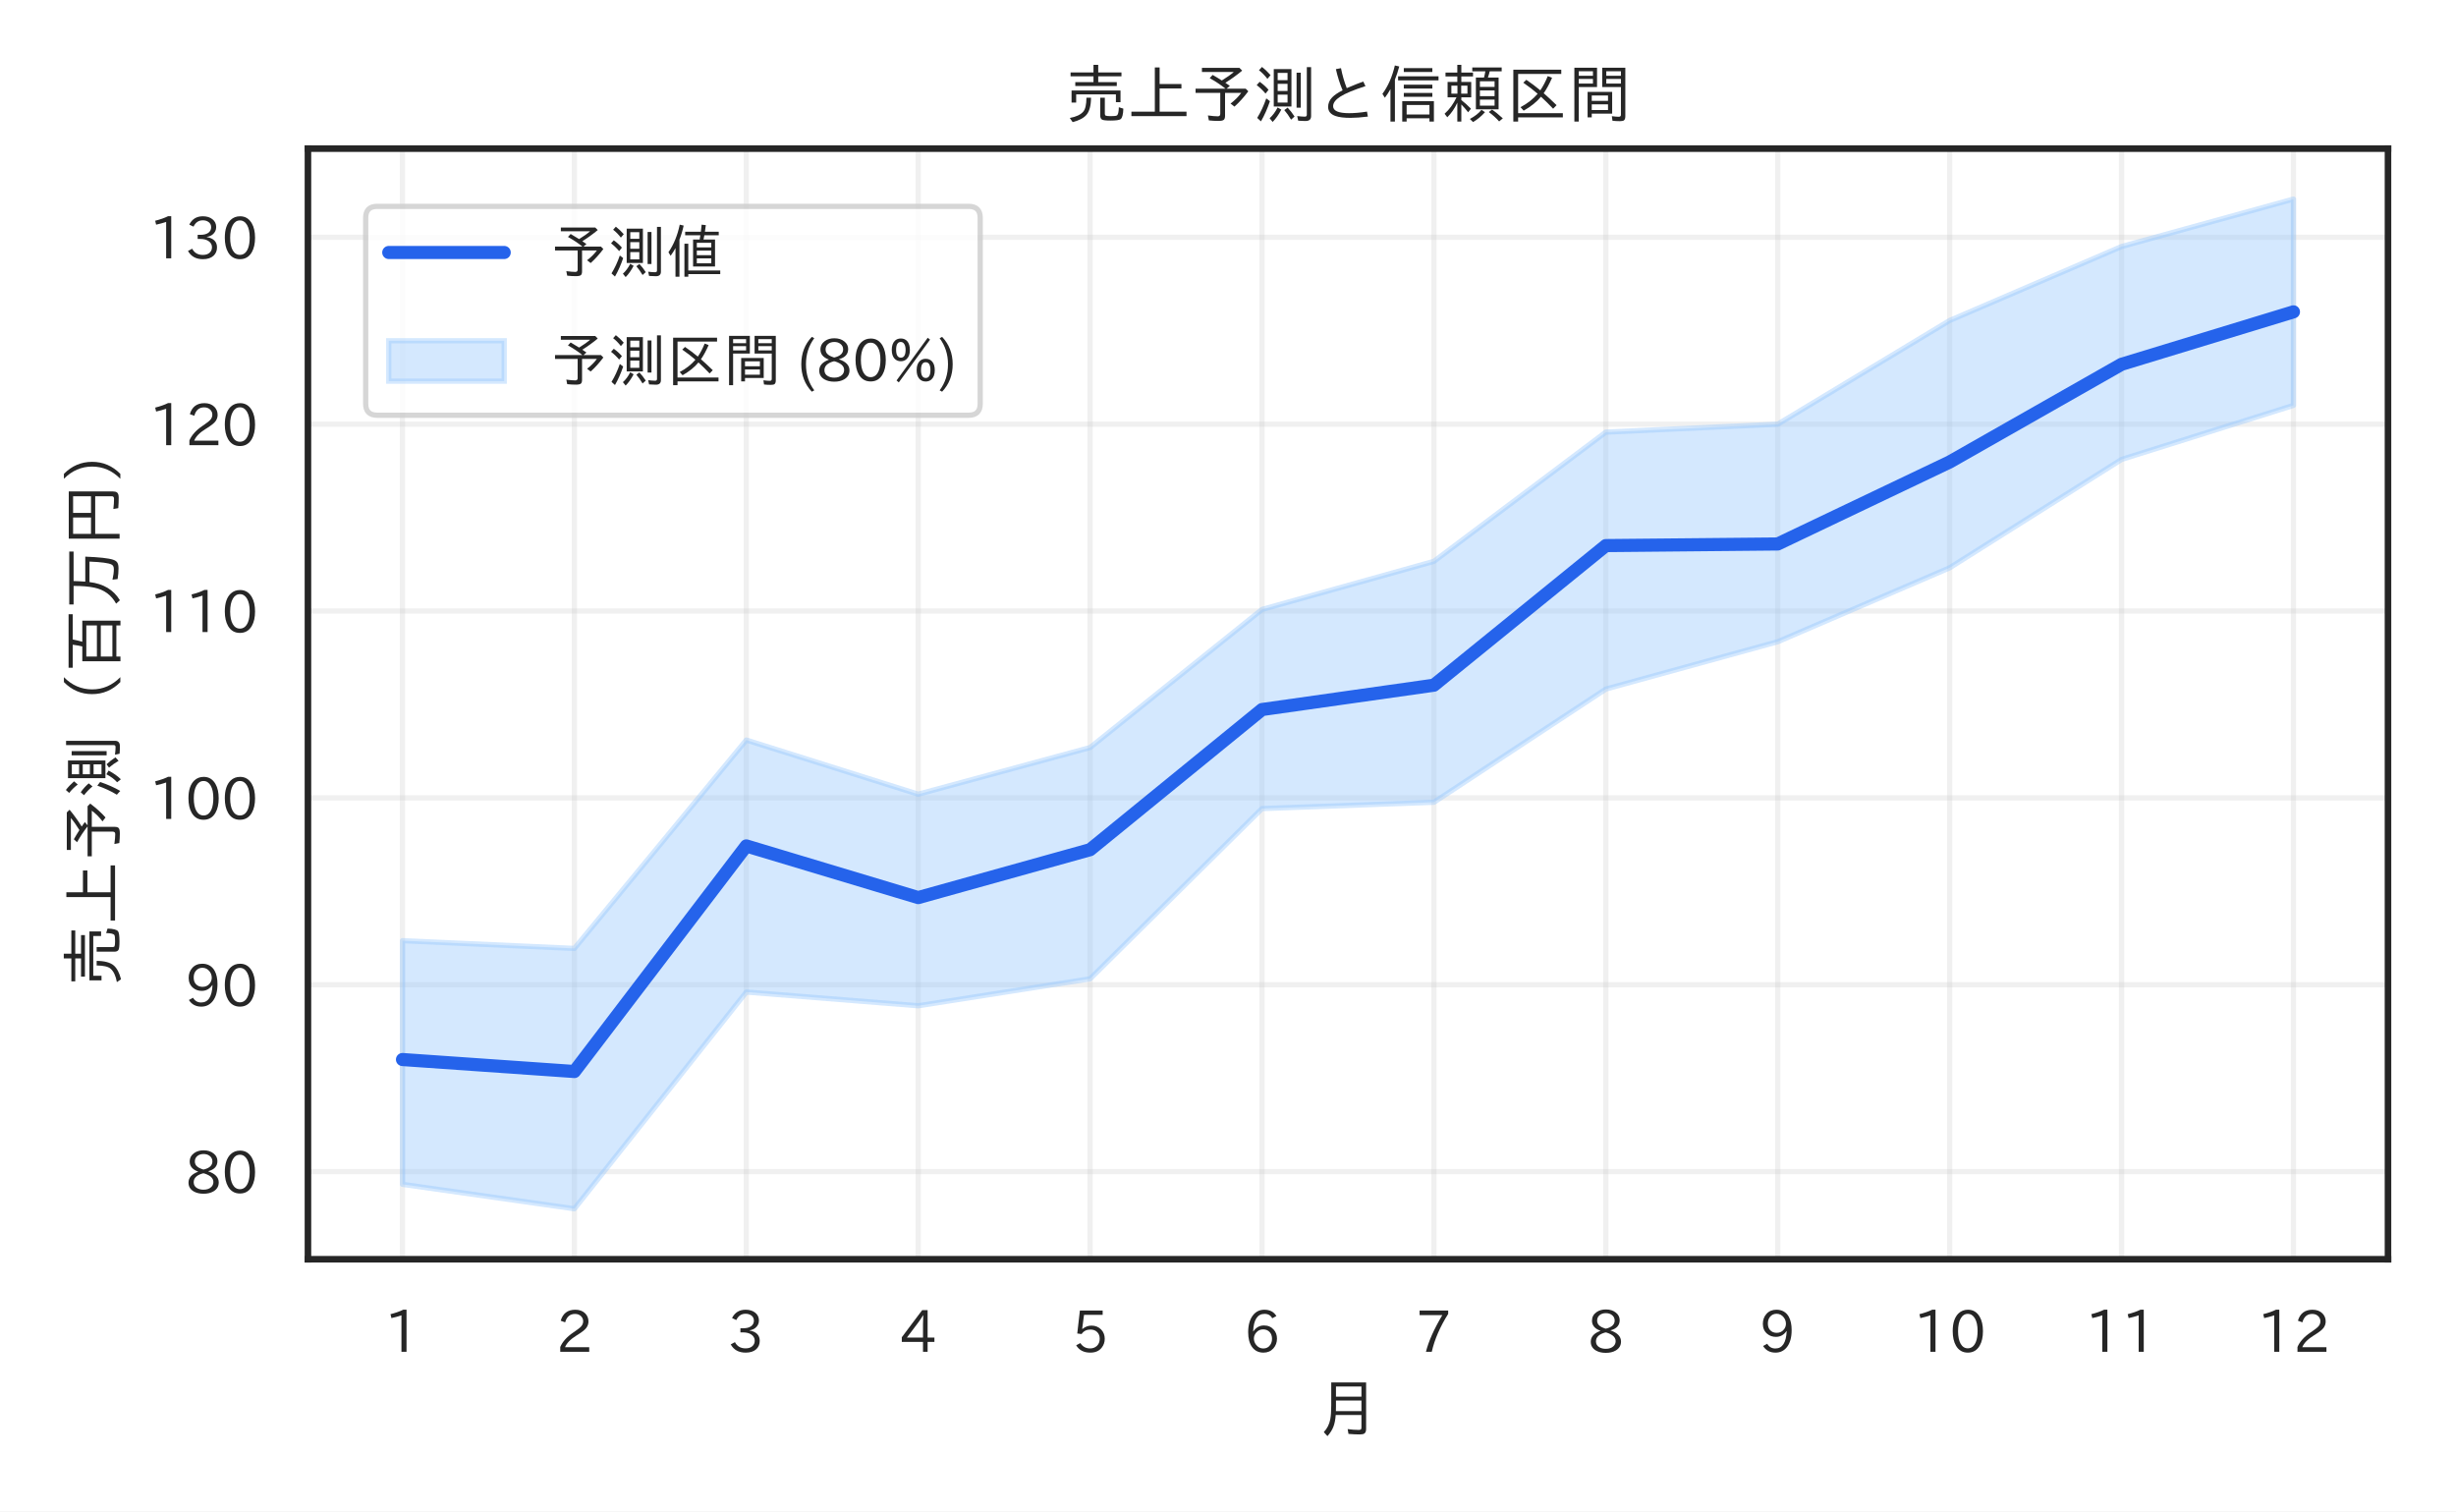
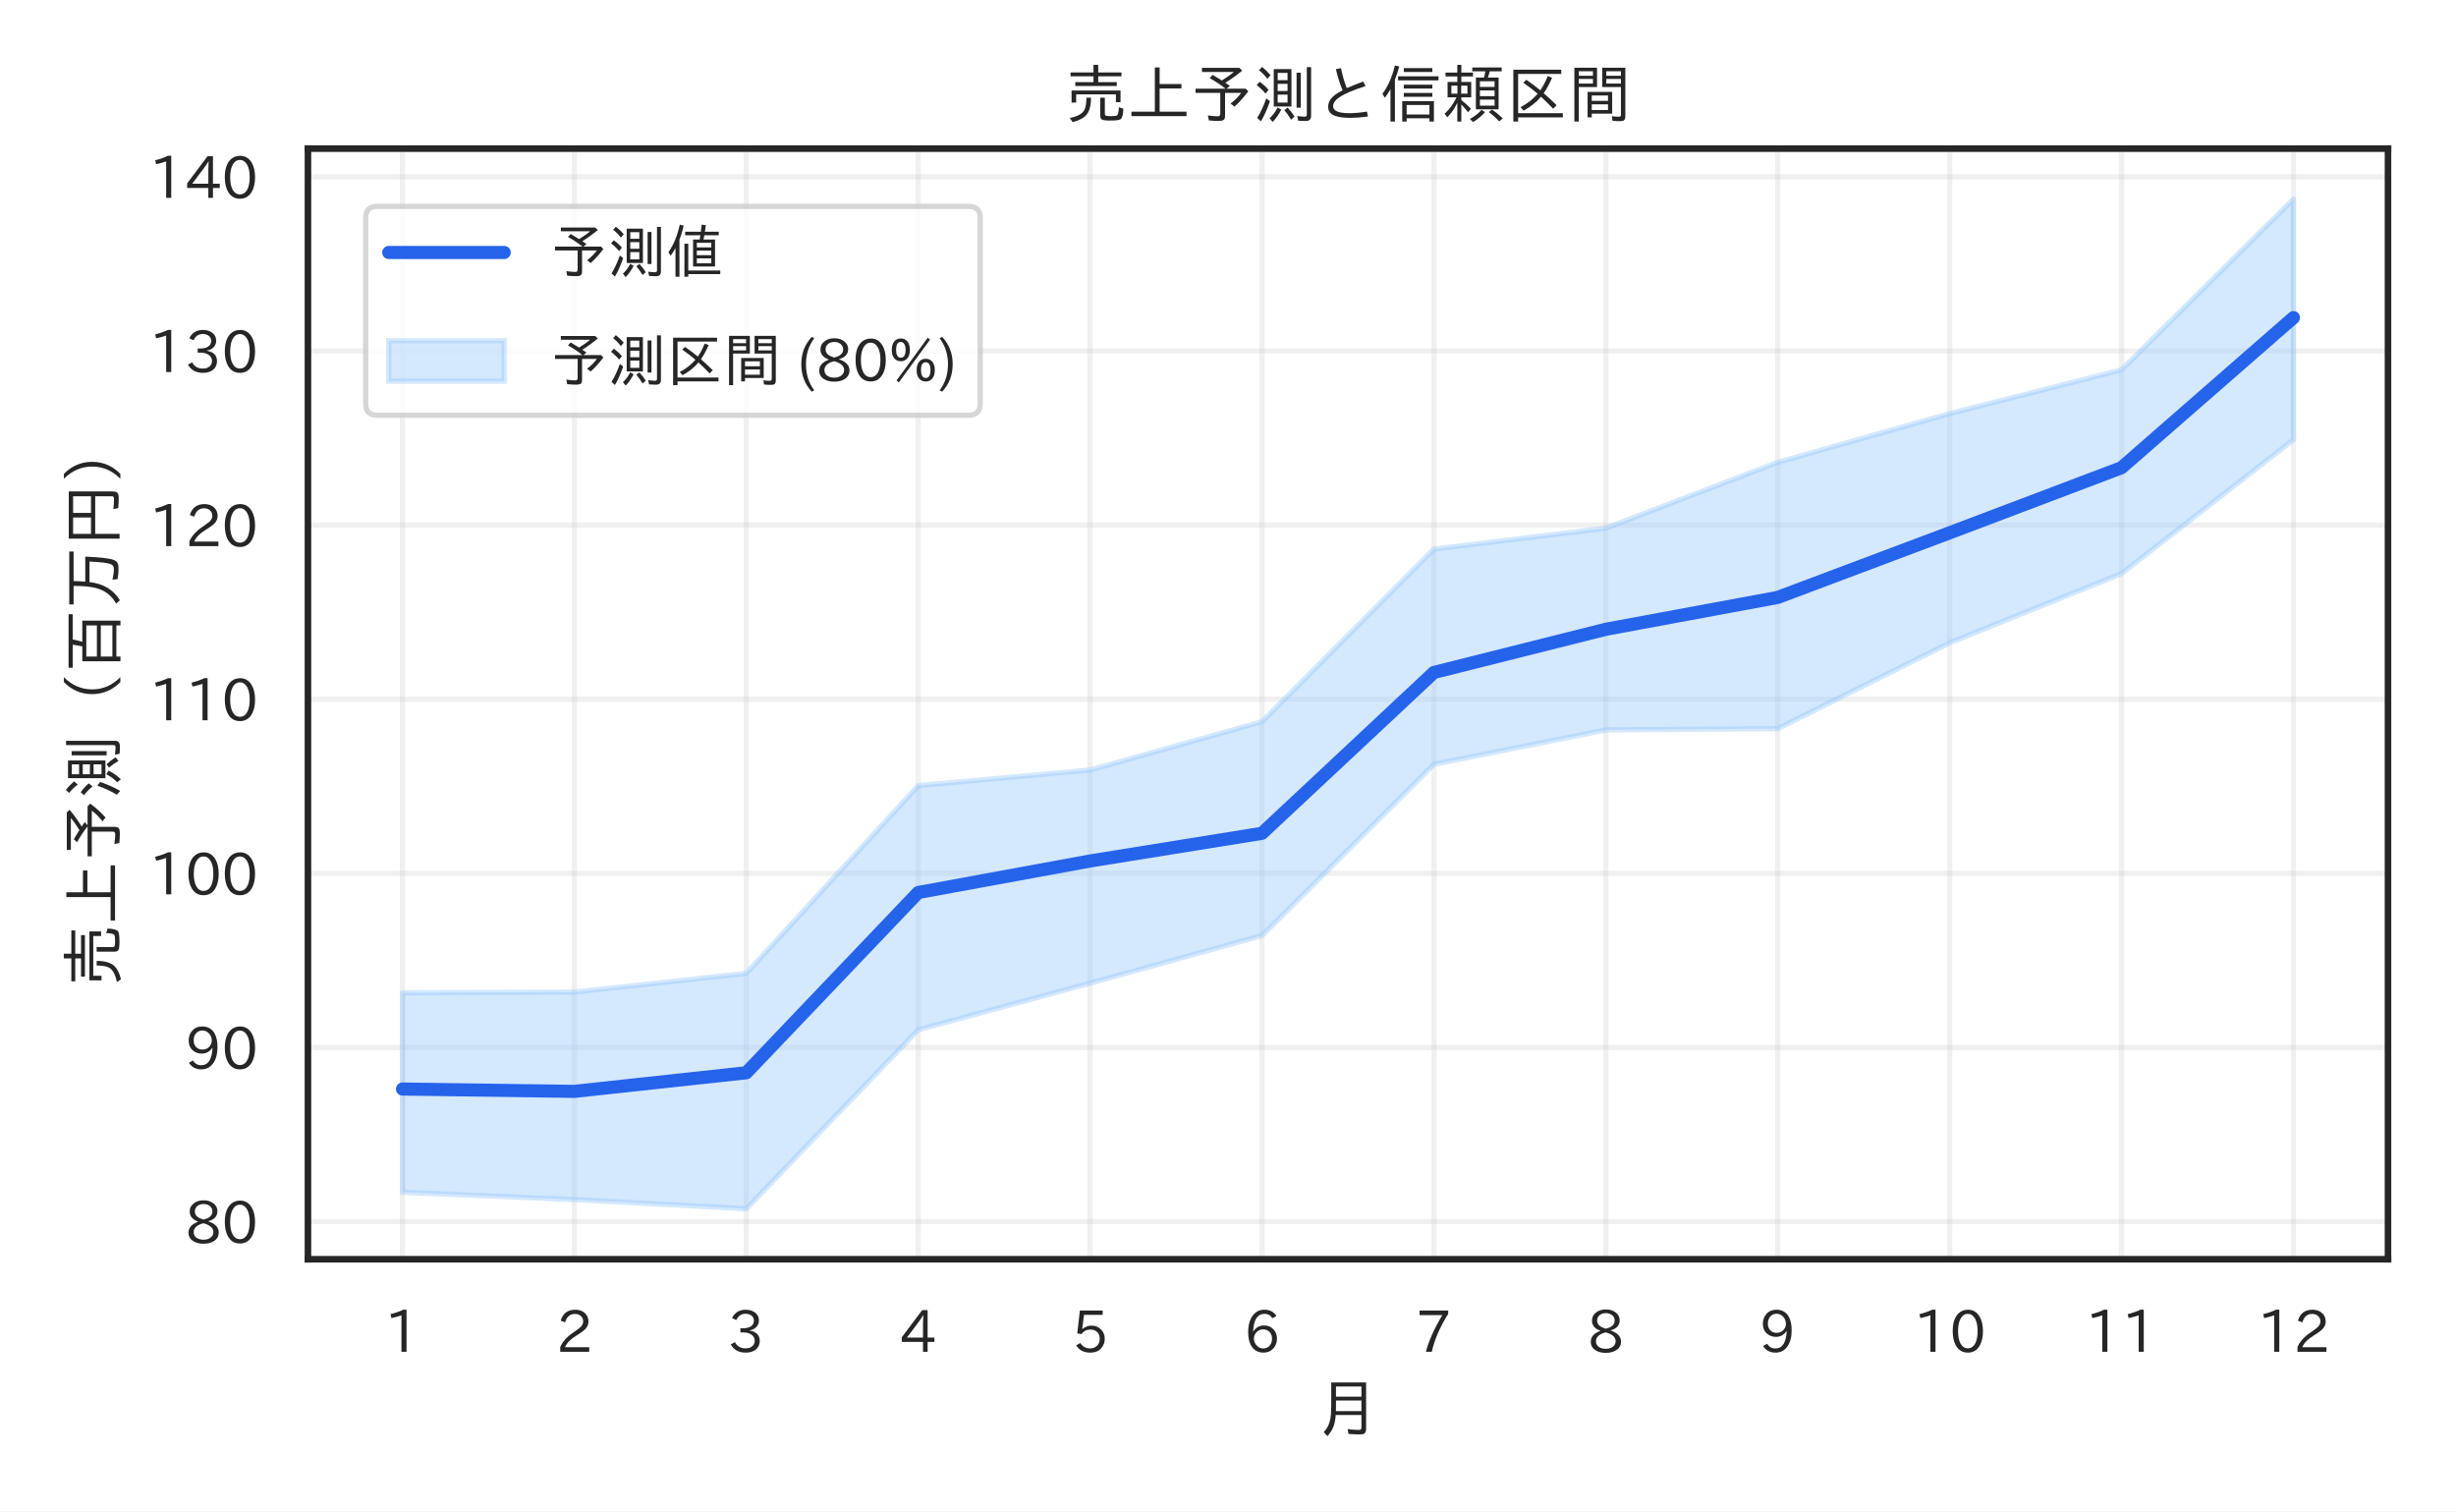
<svg xmlns="http://www.w3.org/2000/svg" xmlns:xlink="http://www.w3.org/1999/xlink" width="468pt" height="288pt" viewBox="0 0 468 288" version="1.1">
  <defs>
    <style type="text/css">*{stroke-linejoin: round; stroke-linecap: butt}</style>
  </defs>
  <g id="figure_1">
    <g id="patch_1">
      <path d="M 0 288  L 468 288  L 468 0  L 0 0  z " style="fill: #ffffff" />
    </g>
    <g id="axes_1">
      <g id="patch_2">
        <path d="M 58.68 239.94  L 455.04 239.94  L 455.04 28.32  L 58.68 28.32  z " style="fill: #ffffff" />
      </g>
      <g id="matplotlib.axis_1">
        <g id="xtick_1">
          <g id="line2d_1">
-             <path d="M 76.696 239.94  L 76.696 28.32  " clip-path="url(#p69fd9aa972)" style="fill: none; stroke: #cccccc; stroke-opacity: 0.3; stroke-linecap: round" />
+             <path d="M 76.696 239.94  L 76.696 28.32  " clip-path="url(#pe52bf2b07b)" style="fill: none; stroke: #cccccc; stroke-opacity: 0.3; stroke-linecap: round" />
          </g>
          <g id="text_1">
            <g style="fill: #262626" transform="translate(73.23222 257.6797) scale(0.11 -0.11)">
              <defs>
                <path id="IPAexGothic-31" d="M 2463 63  L 1900 63  L 1900 4103  Q 1372 3922 788 3797  L 684 4231  Q 1519 4441 2106 4731  L 2463 4731  L 2463 63  z " transform="scale(0.015625)" />
              </defs>
              <use xlink:href="#IPAexGothic-31" />
            </g>
          </g>
        </g>
        <g id="xtick_2">
          <g id="line2d_2">
-             <path d="M 109.453 239.94  L 109.453 28.32  " clip-path="url(#p69fd9aa972)" style="fill: none; stroke: #cccccc; stroke-opacity: 0.3; stroke-linecap: round" />
+             <path d="M 109.453 239.94  L 109.453 28.32  " clip-path="url(#pe52bf2b07b)" style="fill: none; stroke: #cccccc; stroke-opacity: 0.3; stroke-linecap: round" />
          </g>
          <g id="text_2">
            <g style="fill: #262626" transform="translate(105.9892 257.6797) scale(0.11 -0.11)">
              <defs>
                <path id="IPAexGothic-32" d="M 3659 63  L 447 63  L 447 594  Q 825 1475 1894 2203  L 2072 2322  Q 2619 2697 2791 2906  Q 2988 3153 2988 3444  Q 2988 3772 2756 4003  Q 2500 4259 2084 4259  Q 1250 4259 991 3328  L 497 3506  Q 853 4725 2116 4725  Q 2806 4725 3216 4316  Q 3575 3947 3575 3425  Q 3575 3038 3344 2722  Q 3131 2416 2366 1938  L 2231 1856  Q 1256 1253 978 569  L 3659 569  L 3659 63  z " transform="scale(0.015625)" />
              </defs>
              <use xlink:href="#IPAexGothic-32" />
            </g>
          </g>
        </g>
        <g id="xtick_3">
          <g id="line2d_3">
-             <path d="M 142.21 239.94  L 142.21 28.32  " clip-path="url(#p69fd9aa972)" style="fill: none; stroke: #cccccc; stroke-opacity: 0.3; stroke-linecap: round" />
+             <path d="M 142.21 239.94  L 142.21 28.32  " clip-path="url(#pe52bf2b07b)" style="fill: none; stroke: #cccccc; stroke-opacity: 0.3; stroke-linecap: round" />
          </g>
          <g id="text_3">
            <g style="fill: #262626" transform="translate(138.7463 257.6797) scale(0.11 -0.11)">
              <defs>
                <path id="IPAexGothic-33" d="M 2381 2419  Q 3506 2216 3506 1278  Q 3506 716 3128 356  Q 2709 -31 1944 -31  Q 797 -31 288 881  L 756 1131  Q 1109 441 1938 441  Q 2425 441 2694 691  Q 2950 928 2950 1291  Q 2950 1719 2566 1978  Q 2216 2213 1644 2213  L 1363 2213  L 1363 2669  L 1656 2669  Q 2231 2669 2534 2888  Q 2859 3119 2859 3509  Q 2859 3934 2494 4138  Q 2259 4278 1931 4278  Q 1238 4278 903 3578  L 434 3803  Q 897 4725 1938 4725  Q 2597 4725 3006 4394  Q 3416 4069 3416 3534  Q 3416 3028 3019 2706  Q 2763 2500 2381 2444  L 2381 2419  z " transform="scale(0.015625)" />
              </defs>
              <use xlink:href="#IPAexGothic-33" />
            </g>
          </g>
        </g>
        <g id="xtick_4">
          <g id="line2d_4">
-             <path d="M 174.967 239.94  L 174.967 28.32  " clip-path="url(#p69fd9aa972)" style="fill: none; stroke: #cccccc; stroke-opacity: 0.3; stroke-linecap: round" />
+             <path d="M 174.967 239.94  L 174.967 28.32  " clip-path="url(#pe52bf2b07b)" style="fill: none; stroke: #cccccc; stroke-opacity: 0.3; stroke-linecap: round" />
          </g>
          <g id="text_4">
            <g style="fill: #262626" transform="translate(171.5033 257.6797) scale(0.11 -0.11)">
              <defs>
                <path id="IPAexGothic-34" d="M 3813 1159  L 3059 1159  L 3059 63  L 2547 63  L 2547 1159  L 197 1159  L 197 1672  L 2456 4678  L 3059 4678  L 3059 1634  L 3813 1634  L 3813 1159  z M 2578 4109  L 2559 4109  Q 2278 3656 2003 3284  L 759 1634  L 2547 1634  L 2547 3144  Q 2547 3481 2578 4109  z " transform="scale(0.015625)" />
              </defs>
              <use xlink:href="#IPAexGothic-34" />
            </g>
          </g>
        </g>
        <g id="xtick_5">
          <g id="line2d_5">
-             <path d="M 207.724 239.94  L 207.724 28.32  " clip-path="url(#p69fd9aa972)" style="fill: none; stroke: #cccccc; stroke-opacity: 0.3; stroke-linecap: round" />
+             <path d="M 207.724 239.94  L 207.724 28.32  " clip-path="url(#pe52bf2b07b)" style="fill: none; stroke: #cccccc; stroke-opacity: 0.3; stroke-linecap: round" />
          </g>
          <g id="text_5">
            <g style="fill: #262626" transform="translate(204.2603 257.6797) scale(0.11 -0.11)">
              <defs>
                <path id="IPAexGothic-35" d="M 1178 2603  Q 1634 2963 2172 2963  Q 2816 2963 3241 2528  Q 3638 2113 3638 1497  Q 3638 938 3297 513  Q 2869 -31 2031 -31  Q 959 -31 469 784  L 938 1028  Q 1309 434 2013 434  Q 2466 434 2769 716  Q 3081 1013 3081 1503  Q 3081 1966 2806 2241  Q 2519 2528 2056 2528  Q 1406 2528 1072 2028  L 591 2091  L 884 4634  L 3406 4634  L 3406 4153  L 1341 4153  L 1134 2603  L 1178 2603  z " transform="scale(0.015625)" />
              </defs>
              <use xlink:href="#IPAexGothic-35" />
            </g>
          </g>
        </g>
        <g id="xtick_6">
          <g id="line2d_6">
-             <path d="M 240.481 239.94  L 240.481 28.32  " clip-path="url(#p69fd9aa972)" style="fill: none; stroke: #cccccc; stroke-opacity: 0.3; stroke-linecap: round" />
+             <path d="M 240.481 239.94  L 240.481 28.32  " clip-path="url(#pe52bf2b07b)" style="fill: none; stroke: #cccccc; stroke-opacity: 0.3; stroke-linecap: round" />
          </g>
          <g id="text_6">
            <g style="fill: #262626" transform="translate(237.0173 257.6797) scale(0.11 -0.11)">
              <defs>
                <path id="IPAexGothic-36" d="M 1056 2328  Q 1509 2981 2234 2981  Q 2906 2981 3316 2513  Q 3675 2106 3675 1522  Q 3675 884 3272 434  Q 2853 -31 2178 -31  Q 1375 -31 922 581  Q 481 1178 481 2228  Q 481 3425 1013 4109  Q 1494 4725 2272 4725  Q 3191 4725 3609 4025  L 3150 3775  Q 2894 4266 2300 4266  Q 1119 4266 1031 2328  L 1056 2328  z M 2141 2547  Q 1684 2547 1384 2206  Q 1116 1900 1116 1541  Q 1116 1156 1353 844  Q 1672 428 2159 428  Q 2669 428 2941 844  Q 3125 1128 3125 1503  Q 3125 1944 2881 2228  Q 2600 2547 2141 2547  z " transform="scale(0.015625)" />
              </defs>
              <use xlink:href="#IPAexGothic-36" />
            </g>
          </g>
        </g>
        <g id="xtick_7">
          <g id="line2d_7">
-             <path d="M 273.239 239.94  L 273.239 28.32  " clip-path="url(#p69fd9aa972)" style="fill: none; stroke: #cccccc; stroke-opacity: 0.3; stroke-linecap: round" />
+             <path d="M 273.239 239.94  L 273.239 28.32  " clip-path="url(#pe52bf2b07b)" style="fill: none; stroke: #cccccc; stroke-opacity: 0.3; stroke-linecap: round" />
          </g>
          <g id="text_7">
            <g style="fill: #262626" transform="translate(269.7744 257.6797) scale(0.11 -0.11)">
              <defs>
                <path id="IPAexGothic-37" d="M 3597 4263  Q 2238 2106 1778 63  L 1131 63  Q 1581 1834 2950 4128  L 428 4128  L 428 4634  L 3597 4634  L 3597 4263  z " transform="scale(0.015625)" />
              </defs>
              <use xlink:href="#IPAexGothic-37" />
            </g>
          </g>
        </g>
        <g id="xtick_8">
          <g id="line2d_8">
-             <path d="M 305.996 239.94  L 305.996 28.32  " clip-path="url(#p69fd9aa972)" style="fill: none; stroke: #cccccc; stroke-opacity: 0.3; stroke-linecap: round" />
+             <path d="M 305.996 239.94  L 305.996 28.32  " clip-path="url(#pe52bf2b07b)" style="fill: none; stroke: #cccccc; stroke-opacity: 0.3; stroke-linecap: round" />
          </g>
          <g id="text_8">
            <g style="fill: #262626" transform="translate(302.5314 257.6797) scale(0.11 -0.11)">
              <defs>
                <path id="IPAexGothic-38" d="M 2541 2425  Q 3700 2031 3700 1197  Q 3700 541 3100 197  Q 2663 -56 2016 -56  Q 1366 -56 928 197  Q 347 531 347 1178  Q 347 1988 1409 2381  L 1409 2400  Q 481 2734 481 3509  Q 481 4100 981 4456  Q 1406 4756 2019 4756  Q 2703 4756 3131 4403  Q 3553 4069 3553 3566  Q 3553 2706 2541 2444  L 2541 2425  z M 2022 2625  Q 2997 2856 2997 3528  Q 2997 3916 2675 4150  Q 2413 4347 2016 4347  Q 1606 4347 1331 4128  Q 1050 3897 1050 3522  Q 1050 3150 1350 2925  Q 1494 2809 1722 2722  Q 1984 2616 2022 2625  z M 1978 2209  Q 922 1931 922 1216  Q 922 775 1313 556  Q 1606 391 2009 391  Q 2575 391 2881 697  Q 3106 922 3106 1250  Q 3106 1594 2794 1850  Q 2609 1994 2350 2100  Q 2047 2222 1978 2209  z " transform="scale(0.015625)" />
              </defs>
              <use xlink:href="#IPAexGothic-38" />
            </g>
          </g>
        </g>
        <g id="xtick_9">
          <g id="line2d_9">
-             <path d="M 338.753 239.94  L 338.753 28.32  " clip-path="url(#p69fd9aa972)" style="fill: none; stroke: #cccccc; stroke-opacity: 0.3; stroke-linecap: round" />
+             <path d="M 338.753 239.94  L 338.753 28.32  " clip-path="url(#pe52bf2b07b)" style="fill: none; stroke: #cccccc; stroke-opacity: 0.3; stroke-linecap: round" />
          </g>
          <g id="text_9">
            <g style="fill: #262626" transform="translate(335.2884 257.6797) scale(0.11 -0.11)">
              <defs>
                <path id="IPAexGothic-39" d="M 2984 2356  Q 2544 1716 1813 1716  Q 1253 1716 847 2056  Q 366 2459 366 3163  Q 366 3813 769 4266  Q 1181 4725 1869 4725  Q 2800 4725 3241 3950  Q 3559 3378 3559 2472  Q 3559 1250 3041 588  Q 2553 -31 1769 -31  Q 859 -31 391 703  L 853 953  Q 1156 428 1753 428  Q 2922 428 3009 2356  L 2984 2356  z M 1888 4278  Q 1450 4278 1172 3950  Q 922 3653 922 3200  Q 922 2741 1159 2478  Q 1434 2163 1906 2163  Q 2431 2163 2728 2572  Q 2925 2847 2925 3169  Q 2925 3553 2694 3863  Q 2375 4278 1888 4278  z " transform="scale(0.015625)" />
              </defs>
              <use xlink:href="#IPAexGothic-39" />
            </g>
          </g>
        </g>
        <g id="xtick_10">
          <g id="line2d_10">
-             <path d="M 371.51 239.94  L 371.51 28.32  " clip-path="url(#p69fd9aa972)" style="fill: none; stroke: #cccccc; stroke-opacity: 0.3; stroke-linecap: round" />
+             <path d="M 371.51 239.94  L 371.51 28.32  " clip-path="url(#pe52bf2b07b)" style="fill: none; stroke: #cccccc; stroke-opacity: 0.3; stroke-linecap: round" />
          </g>
          <g id="text_10">
            <g style="fill: #262626" transform="translate(364.5813 257.6797) scale(0.11 -0.11)">
              <defs>
                <path id="IPAexGothic-30" d="M 2038 4725  Q 2881 4725 3334 3944  Q 3694 3325 3694 2344  Q 3694 1372 3334 741  Q 2888 -31 2016 -31  Q 1147 -31 700 741  Q 341 1372 341 2350  Q 341 3713 1000 4334  Q 1419 4725 2038 4725  z M 2016 4266  Q 1516 4266 1228 3759  Q 934 3247 934 2344  Q 934 1456 1222 947  Q 1513 447 2016 447  Q 2619 447 2909 1153  Q 3100 1622 3100 2375  Q 3100 3256 2806 3759  Q 2509 4266 2016 4266  z " transform="scale(0.015625)" />
              </defs>
              <use xlink:href="#IPAexGothic-31" />
              <use xlink:href="#IPAexGothic-30" transform="translate(62.98828 0)" />
            </g>
          </g>
        </g>
        <g id="xtick_11">
          <g id="line2d_11">
-             <path d="M 404.267 239.94  L 404.267 28.32  " clip-path="url(#p69fd9aa972)" style="fill: none; stroke: #cccccc; stroke-opacity: 0.3; stroke-linecap: round" />
+             <path d="M 404.267 239.94  L 404.267 28.32  " clip-path="url(#pe52bf2b07b)" style="fill: none; stroke: #cccccc; stroke-opacity: 0.3; stroke-linecap: round" />
          </g>
          <g id="text_11">
            <g style="fill: #262626" transform="translate(397.3383 257.6797) scale(0.11 -0.11)">
              <use xlink:href="#IPAexGothic-31" />
              <use xlink:href="#IPAexGothic-31" transform="translate(62.98828 0)" />
            </g>
          </g>
        </g>
        <g id="xtick_12">
          <g id="line2d_12">
-             <path d="M 437.024 239.94  L 437.024 28.32  " clip-path="url(#p69fd9aa972)" style="fill: none; stroke: #cccccc; stroke-opacity: 0.3; stroke-linecap: round" />
+             <path d="M 437.024 239.94  L 437.024 28.32  " clip-path="url(#pe52bf2b07b)" style="fill: none; stroke: #cccccc; stroke-opacity: 0.3; stroke-linecap: round" />
          </g>
          <g id="text_12">
            <g style="fill: #262626" transform="translate(430.0954 257.6797) scale(0.11 -0.11)">
              <use xlink:href="#IPAexGothic-31" />
              <use xlink:href="#IPAexGothic-32" transform="translate(62.98828 0)" />
            </g>
          </g>
        </g>
        <g id="text_13">
          <g style="fill: #262626" transform="translate(250.86 272.7584) scale(0.12 -0.12)">
            <defs>
              <path id="IPAexGothic-6708" d="M 5044 4984  L 5044 256  Q 5044 -78 4869 -203  Q 4734 -300 4403 -300  Q 3894 -300 3253 -247  L 3169 244  Q 3750 159 4294 159  Q 4503 159 4547 263  Q 4569 313 4569 438  L 4569 1672  L 1953 1672  Q 1906 956 1716 475  Q 1538 6 1116 -472  L 744 -63  Q 1259 475 1403 1244  Q 1500 1772 1500 2650  L 1500 4984  L 5044 4984  z M 1981 4569  L 1981 3541  L 4569 3541  L 4569 4569  L 1981 4569  z M 1981 3144  L 1981 2556  Q 1981 2288 1975 2147  L 1975 2069  L 4569 2069  L 4569 3144  L 1981 3144  z " transform="scale(0.015625)" />
            </defs>
            <use xlink:href="#IPAexGothic-6708" />
          </g>
        </g>
      </g>
      <g id="matplotlib.axis_2">
        <g id="ytick_1">
          <g id="line2d_13">
-             <path d="M 58.68 223.24  L 455.04 223.24  " clip-path="url(#p69fd9aa972)" style="fill: none; stroke: #cccccc; stroke-opacity: 0.3; stroke-linecap: round" />
+             <path d="M 58.68 232.767  L 455.04 232.767  " clip-path="url(#pe52bf2b07b)" style="fill: none; stroke: #cccccc; stroke-opacity: 0.3; stroke-linecap: round" />
          </g>
          <g id="text_14">
-             <g style="fill: #262626" transform="translate(35.32344 227.3595) scale(0.11 -0.11)">
+             <g style="fill: #262626" transform="translate(35.32344 236.8863) scale(0.11 -0.11)">
              <use xlink:href="#IPAexGothic-38" />
              <use xlink:href="#IPAexGothic-30" transform="translate(62.98828 0)" />
            </g>
          </g>
        </g>
        <g id="ytick_2">
          <g id="line2d_14">
-             <path d="M 58.68 187.634  L 455.04 187.634  " clip-path="url(#p69fd9aa972)" style="fill: none; stroke: #cccccc; stroke-opacity: 0.3; stroke-linecap: round" />
+             <path d="M 58.68 199.587  L 455.04 199.587  " clip-path="url(#pe52bf2b07b)" style="fill: none; stroke: #cccccc; stroke-opacity: 0.3; stroke-linecap: round" />
          </g>
          <g id="text_15">
-             <g style="fill: #262626" transform="translate(35.32344 191.7542) scale(0.11 -0.11)">
+             <g style="fill: #262626" transform="translate(35.32344 203.707) scale(0.11 -0.11)">
              <use xlink:href="#IPAexGothic-39" />
              <use xlink:href="#IPAexGothic-30" transform="translate(62.98828 0)" />
            </g>
          </g>
        </g>
        <g id="ytick_3">
          <g id="line2d_15">
-             <path d="M 58.68 152.029  L 455.04 152.029  " clip-path="url(#p69fd9aa972)" style="fill: none; stroke: #cccccc; stroke-opacity: 0.3; stroke-linecap: round" />
+             <path d="M 58.68 166.408  L 455.04 166.408  " clip-path="url(#pe52bf2b07b)" style="fill: none; stroke: #cccccc; stroke-opacity: 0.3; stroke-linecap: round" />
          </g>
          <g id="text_16">
-             <g style="fill: #262626" transform="translate(28.39516 156.1489) scale(0.11 -0.11)">
+             <g style="fill: #262626" transform="translate(28.39516 170.5277) scale(0.11 -0.11)">
              <use xlink:href="#IPAexGothic-31" />
              <use xlink:href="#IPAexGothic-30" transform="translate(62.98828 0)" />
              <use xlink:href="#IPAexGothic-30" transform="translate(125.9766 0)" />
            </g>
          </g>
        </g>
        <g id="ytick_4">
          <g id="line2d_16">
-             <path d="M 58.68 116.424  L 455.04 116.424  " clip-path="url(#p69fd9aa972)" style="fill: none; stroke: #cccccc; stroke-opacity: 0.3; stroke-linecap: round" />
+             <path d="M 58.68 133.229  L 455.04 133.229  " clip-path="url(#pe52bf2b07b)" style="fill: none; stroke: #cccccc; stroke-opacity: 0.3; stroke-linecap: round" />
          </g>
          <g id="text_17">
-             <g style="fill: #262626" transform="translate(28.39516 120.5436) scale(0.11 -0.11)">
+             <g style="fill: #262626" transform="translate(28.39516 137.3484) scale(0.11 -0.11)">
              <use xlink:href="#IPAexGothic-31" />
              <use xlink:href="#IPAexGothic-31" transform="translate(62.98828 0)" />
              <use xlink:href="#IPAexGothic-30" transform="translate(125.9766 0)" />
            </g>
          </g>
        </g>
        <g id="ytick_5">
          <g id="line2d_17">
-             <path d="M 58.68 80.818  L 455.04 80.818  " clip-path="url(#p69fd9aa972)" style="fill: none; stroke: #cccccc; stroke-opacity: 0.3; stroke-linecap: round" />
+             <path d="M 58.68 100.049  L 455.04 100.049  " clip-path="url(#pe52bf2b07b)" style="fill: none; stroke: #cccccc; stroke-opacity: 0.3; stroke-linecap: round" />
          </g>
          <g id="text_18">
-             <g style="fill: #262626" transform="translate(28.39516 84.93828) scale(0.11 -0.11)">
+             <g style="fill: #262626" transform="translate(28.39516 104.1691) scale(0.11 -0.11)">
              <use xlink:href="#IPAexGothic-31" />
              <use xlink:href="#IPAexGothic-32" transform="translate(62.98828 0)" />
              <use xlink:href="#IPAexGothic-30" transform="translate(125.9766 0)" />
            </g>
          </g>
        </g>
        <g id="ytick_6">
          <g id="line2d_18">
-             <path d="M 58.68 45.213  L 455.04 45.213  " clip-path="url(#p69fd9aa972)" style="fill: none; stroke: #cccccc; stroke-opacity: 0.3; stroke-linecap: round" />
+             <path d="M 58.68 66.87  L 455.04 66.87  " clip-path="url(#pe52bf2b07b)" style="fill: none; stroke: #cccccc; stroke-opacity: 0.3; stroke-linecap: round" />
          </g>
          <g id="text_19">
-             <g style="fill: #262626" transform="translate(28.39516 49.33297) scale(0.11 -0.11)">
+             <g style="fill: #262626" transform="translate(28.39516 70.98984) scale(0.11 -0.11)">
              <use xlink:href="#IPAexGothic-31" />
              <use xlink:href="#IPAexGothic-33" transform="translate(62.98828 0)" />
              <use xlink:href="#IPAexGothic-30" transform="translate(125.9766 0)" />
            </g>
          </g>
        </g>
-         <g id="text_20">
+         <g id="ytick_7">
+           <g id="line2d_19">
+             <path d="M 58.68 33.691  L 455.04 33.691  " clip-path="url(#pe52bf2b07b)" style="fill: none; stroke: #cccccc; stroke-opacity: 0.3; stroke-linecap: round" />
+           </g>
+           <g id="text_20">
+             <g style="fill: #262626" transform="translate(28.39516 37.81054) scale(0.11 -0.11)">
+               <use xlink:href="#IPAexGothic-31" />
+               <use xlink:href="#IPAexGothic-34" transform="translate(62.98828 0)" />
+               <use xlink:href="#IPAexGothic-30" transform="translate(125.9766 0)" />
+             </g>
+           </g>
+         </g>
+         <g id="text_21">
          <g style="fill: #262626" transform="translate(22.11516 188.13) rotate(-90) scale(0.12 -0.12)">
            <defs>
              <path id="IPAexGothic-58f2" d="M 2938 4544  L 2938 5313  L 3419 5313  L 3419 4544  L 5781 4544  L 5781 4147  L 3419 4147  L 3419 3559  L 5306 3559  L 5306 3163  L 1088 3163  L 1088 3559  L 2938 3559  L 2938 4147  L 609 4147  L 609 4544  L 2938 4544  z M 5684 2706  L 5684 1522  L 5216 1522  L 5216 2316  L 1178 2316  L 1178 1478  L 709 1478  L 709 2706  L 5684 2706  z M 531 -84  Q 1494 91 1894 556  Q 2213 913 2222 1972  L 2688 1972  Q 2678 756 2216 225  Q 1794 -256 819 -506  L 531 -84  z M 3622 1972  L 4091 1972  L 4091 353  Q 4091 191 4181 153  Q 4313 100 4684 100  Q 5169 100 5294 159  Q 5503 256 5513 1006  L 5972 863  Q 5944 -22 5691 -206  Q 5503 -347 4659 -347  Q 3981 -347 3809 -250  Q 3622 -144 3622 178  L 3622 1972  z " transform="scale(0.015625)" />
              <path id="IPAexGothic-4e0a" d="M 3259 3366  L 5475 3366  L 5475 2913  L 3259 2913  L 3259 556  L 5991 556  L 5991 103  L 391 103  L 391 556  L 2772 556  L 2772 5050  L 3259 5050  L 3259 3366  z " transform="scale(0.015625)" />
              <path id="IPAexGothic-4e88" d="M 3541 3491  Q 3644 3419 3816 3300  Q 3944 3213 3997 3175  L 3663 2894  L 5603 2894  L 5872 2625  Q 5181 1709 4463 1069  L 4066 1378  Q 4722 1878 5153 2466  L 3509 2466  L 3509 147  Q 3509 -150 3388 -263  Q 3266 -384 2822 -384  Q 2341 -384 1863 -331  L 1766 172  Q 2416 84 2766 84  Q 3022 84 3022 334  L 3022 2466  L 513 2466  L 513 2894  L 3553 2894  Q 2809 3488 1947 3963  L 2247 4291  Q 2741 4009 3181 3725  Q 3941 4191 4400 4591  L 1159 4591  L 1159 5006  L 4975 5006  L 5250 4725  Q 4428 4044 3541 3491  z " transform="scale(0.015625)" />
              <path id="IPAexGothic-6e2c" d="M 3856 4884  L 3856 1081  L 2059 1081  L 2059 4884  L 3856 4884  z M 2456 4494  L 2456 3756  L 3459 3756  L 3459 4494  L 2456 4494  z M 2456 3384  L 2456 2656  L 3459 2656  L 3459 3384  L 2456 3384  z M 2456 2284  L 2456 1478  L 3459 1478  L 3459 2284  L 2456 2284  z M 1413 3891  Q 1000 4428 556 4763  L 856 5100  Q 1309 4753 1734 4269  L 1413 3891  z M 1222 2394  Q 816 2878 325 3256  L 625 3591  Q 1141 3231 1528 2778  L 1222 2394  z M 375 -78  Q 916 800 1297 1906  L 1669 1619  Q 1284 478 759 -428  L 375 -78  z M 3819 -256  Q 3478 319 3128 716  L 3469 966  Q 3834 581 4172 63  L 3819 -256  z M 4378 4513  L 4806 4513  L 4806 959  L 4378 959  L 4378 4513  z M 1638 -109  Q 2103 300 2450 984  L 2828 763  Q 2425 -6 1944 -488  L 1638 -109  z M 5419 5081  L 5853 5081  L 5853 109  Q 5853 -391 5297 -391  Q 4919 -391 4541 -359  L 4441 109  Q 4928 50 5219 50  Q 5419 50 5419 244  L 5419 5081  z " transform="scale(0.015625)" />
              <path id="IPAexGothic-ff08" d="M 5419 -434  Q 4197 769 4197 2438  Q 4197 4097 5419 5300  L 5919 5300  Q 4678 4078 4678 2425  Q 4678 788 5919 -434  L 5419 -434  z " transform="scale(0.015625)" />
              <path id="IPAexGothic-767e" d="M 3119 3431  L 5263 3431  L 5263 -447  L 4781 -447  L 4781 -31  L 1616 -31  L 1616 -447  L 1134 -447  L 1134 3431  L 2638 3431  Q 2747 3838 2819 4403  L 481 4403  L 481 4825  L 5916 4825  L 5916 4403  L 3350 4403  Q 3250 3881 3144 3522  L 3119 3431  z M 4781 3022  L 1616 3022  L 1616 1947  L 4781 1947  L 4781 3022  z M 1616 1550  L 1616 372  L 4781 372  L 4781 1550  L 1616 1550  z " transform="scale(0.015625)" />
              <path id="IPAexGothic-4e07" d="M 2888 4316  Q 2878 3816 2828 3128  L 5369 3128  Q 5284 984 5056 300  Q 4950 -22 4750 -134  Q 4556 -250 4181 -250  Q 3659 -250 3091 -159  L 3028 363  Q 3638 225 4103 225  Q 4456 225 4569 463  Q 4797 906 4866 2700  L 2784 2700  Q 2534 575 934 -391  L 591 -6  Q 1900 716 2216 2200  Q 2394 3041 2394 4316  L 506 4316  L 506 4756  L 5888 4756  L 5888 4316  L 2888 4316  z " transform="scale(0.015625)" />
              <path id="IPAexGothic-5186" d="M 5594 4806  L 5594 322  Q 5594 34 5491 -97  Q 5366 -269 4959 -269  Q 4469 -269 3897 -225  L 3809 275  Q 4378 206 4844 206  Q 5106 206 5106 434  L 5106 2119  L 1281 2119  L 1281 -359  L 794 -359  L 794 4806  L 5594 4806  z M 1281 4366  L 1281 2547  L 2944 2547  L 2944 4366  L 1281 4366  z M 5106 2547  L 5106 4366  L 3413 4366  L 3413 2547  L 5106 2547  z " transform="scale(0.015625)" />
              <path id="IPAexGothic-ff09" d="M 481 -434  Q 1722 788 1722 2431  Q 1722 4066 481 5300  L 981 5300  Q 2203 4097 2203 2431  Q 2203 769 981 -434  L 481 -434  z " transform="scale(0.015625)" />
            </defs>
            <use xlink:href="#IPAexGothic-58f2" />
            <use xlink:href="#IPAexGothic-4e0a" transform="translate(100 0)" />
            <use xlink:href="#IPAexGothic-4e88" transform="translate(200 0)" />
            <use xlink:href="#IPAexGothic-6e2c" transform="translate(300 0)" />
            <use xlink:href="#IPAexGothic-ff08" transform="translate(400 0)" />
            <use xlink:href="#IPAexGothic-767e" transform="translate(500 0)" />
            <use xlink:href="#IPAexGothic-4e07" transform="translate(600 0)" />
            <use xlink:href="#IPAexGothic-5186" transform="translate(700 0)" />
            <use xlink:href="#IPAexGothic-ff09" transform="translate(800 0)" />
          </g>
        </g>
      </g>
      <g id="FillBetweenPolyCollection_1">
        <defs>
-           <path id="m415cf21b5d" d="M 76.696 -108.758  L 76.696 -62.338  L 109.453 -57.679  L 142.21 -98.972  L 174.967 -96.357  L 207.724 -101.497  L 240.481 -133.933  L 273.239 -135.137  L 305.996 -156.704  L 338.753 -165.724  L 371.51 -179.808  L 404.267 -200.458  L 437.024 -210.756  L 437.024 -250.061  L 437.024 -250.061  L 404.267 -241.023  L 371.51 -226.927  L 338.753 -207.171  L 305.996 -205.658  L 273.239 -181.039  L 240.481 -171.875  L 207.724 -145.562  L 174.967 -136.669  L 142.21 -146.992  L 109.453 -107.282  L 76.696 -108.758  z " style="stroke: #93c5fd; stroke-opacity: 0.4" />
+           <path id="m97b1103816" d="M 76.696 -98.828  L 76.696 -60.817  L 109.453 -59.425  L 142.21 -57.679  L 174.967 -91.776  L 207.724 -100.661  L 240.481 -109.728  L 273.239 -142.372  L 305.996 -148.925  L 338.753 -149.164  L 371.51 -165.517  L 404.267 -178.707  L 437.024 -204.224  L 437.024 -250.061  L 437.024 -250.061  L 404.267 -217.53  L 371.51 -209.191  L 338.753 -199.913  L 305.996 -187.359  L 273.239 -183.372  L 240.481 -150.487  L 207.724 -141.283  L 174.967 -138.3  L 142.21 -102.524  L 109.453 -98.972  L 76.696 -98.828  z " style="stroke: #93c5fd; stroke-opacity: 0.4" />
        </defs>
-         <g clip-path="url(#p69fd9aa972)">
-           <use xlink:href="#m415cf21b5d" x="0" y="288" style="fill: #93c5fd; fill-opacity: 0.4; stroke: #93c5fd; stroke-opacity: 0.4" />
-         </g>
-       </g>
-       <g id="line2d_19">
-         <path d="M 76.696 201.887  L 109.453 204.169  L 142.21 161.185  L 174.967 171.029  L 207.724 161.902  L 240.481 135.198  L 273.239 130.556  L 305.996 103.958  L 338.753 103.65  L 371.51 88.032  L 404.267 69.413  L 437.024 59.422  " clip-path="url(#p69fd9aa972)" style="fill: none; stroke: #2563eb; stroke-width: 2.5; stroke-linecap: round" />
+         <g clip-path="url(#pe52bf2b07b)">
+           <use xlink:href="#m97b1103816" x="0" y="288" style="fill: #93c5fd; fill-opacity: 0.4; stroke: #93c5fd; stroke-opacity: 0.4" />
+         </g>
+       </g>
+       <g id="line2d_20">
+         <path d="M 76.696 207.508  L 109.453 207.955  L 142.21 204.408  L 174.967 170.064  L 207.724 164.053  L 240.481 158.779  L 273.239 128.133  L 305.996 119.904  L 338.753 113.834  L 371.51 101.521  L 404.267 89.117  L 437.024 60.523  " clip-path="url(#pe52bf2b07b)" style="fill: none; stroke: #2563eb; stroke-width: 2.5; stroke-linecap: round" />
      </g>
      <g id="patch_3">
        <path d="M 58.68 239.94  L 58.68 28.32  " style="fill: none; stroke: #262626; stroke-width: 1.25; stroke-linejoin: miter; stroke-linecap: square" />
      </g>
      <g id="patch_4">
        <path d="M 455.04 239.94  L 455.04 28.32  " style="fill: none; stroke: #262626; stroke-width: 1.25; stroke-linejoin: miter; stroke-linecap: square" />
      </g>
      <g id="patch_5">
        <path d="M 58.68 239.94  L 455.04 239.94  " style="fill: none; stroke: #262626; stroke-width: 1.25; stroke-linejoin: miter; stroke-linecap: square" />
      </g>
      <g id="patch_6">
        <path d="M 58.68 28.32  L 455.04 28.32  " style="fill: none; stroke: #262626; stroke-width: 1.25; stroke-linejoin: miter; stroke-linecap: square" />
      </g>
-       <g id="text_21">
+       <g id="text_22">
        <g style="fill: #262626" transform="translate(202.86 22.32) scale(0.12 -0.12)">
          <defs>
            <path id="IPAexGothic-3068" d="M 5222 56  Q 4200 -72 3450 -72  Q 2478 -72 1941 113  Q 1184 372 1184 1038  Q 1184 1584 1594 2009  Q 1941 2369 2656 2725  Q 2231 3734 1972 4878  L 2491 4978  Q 2706 3884 3078 2950  Q 4250 3447 4756 3616  L 4978 3150  Q 3181 2575 2409 2078  Q 1691 1613 1691 1113  Q 1691 403 3322 403  Q 4125 403 5134 563  L 5222 56  z " transform="scale(0.015625)" />
            <path id="IPAexGothic-4fe1" d="M 1572 3809  L 1572 -447  L 1119 -447  L 1119 2847  Q 856 2372 550 1972  L 300 2363  Q 1172 3550 1566 5253  L 2013 5147  Q 1819 4428 1572 3809  z M 5534 1619  L 5534 -447  L 5081 -447  L 5081 -116  L 2763 -116  L 2763 -447  L 2316 -447  L 2316 1619  L 5534 1619  z M 2763 1234  L 2763 269  L 5081 269  L 5081 1234  L 2763 1234  z M 2475 4984  L 5375 4984  L 5375 4588  L 2475 4588  L 2475 4984  z M 2475 3297  L 5375 3297  L 5375 2906  L 2475 2906  L 2475 3297  z M 2475 2456  L 5375 2456  L 5375 2066  L 2475 2066  L 2475 2456  z M 1894 4147  L 6003 4147  L 6003 3738  L 1894 3738  L 1894 4147  z " transform="scale(0.015625)" />
            <path id="IPAexGothic-983c" d="M 1513 1466  Q 1109 591 494 -13  L 219 344  Q 953 994 1434 2016  L 525 2016  L 525 3578  L 1513 3578  L 1513 4134  L 313 4134  L 313 4531  L 1513 4531  L 1513 5313  L 1922 5313  L 1922 4531  L 3109 4531  L 3109 4134  L 1922 4134  L 1922 3578  L 2925 3578  L 2925 2016  L 1922 2016  L 1922 1734  Q 2400 1369 2900 856  L 2613 494  Q 2288 919 1922 1288  L 1922 -447  L 1513 -447  L 1513 1466  z M 1525 3200  L 909 3200  L 909 2388  L 1525 2388  L 1525 3200  z M 1909 3200  L 1909 2388  L 2541 2388  L 2541 3200  L 1909 3200  z M 4622 4025  L 5709 4025  L 5709 794  L 3400 794  L 3400 4025  L 4225 4025  Q 4309 4319 4359 4653  L 3034 4653  L 3034 5050  L 6022 5050  L 6022 4653  L 4806 4653  Q 4716 4288 4622 4025  z M 5300 3647  L 3809 3647  L 3809 3072  L 5300 3072  L 5300 3647  z M 3809 2713  L 3809 2131  L 5300 2131  L 5300 2713  L 3809 2713  z M 3809 1778  L 3809 1166  L 5300 1166  L 5300 1778  L 3809 1778  z M 5763 -434  Q 5328 59 4713 519  L 5038 763  Q 5459 500 6138 -122  L 5763 -434  z M 2791 -184  Q 3566 234 3969 744  L 4328 506  Q 3772 -116 3113 -500  L 2791 -184  z " transform="scale(0.015625)" />
            <path id="IPAexGothic-533a" d="M 1294 4391  L 1294 403  L 5838 403  L 5838 -25  L 1294 -25  L 1294 -447  L 806 -447  L 806 4819  L 5678 4819  L 5678 4391  L 1294 4391  z M 3278 2375  Q 2669 2909 1819 3500  L 2125 3794  Q 2881 3281 3547 2725  Q 3959 3319 4306 4172  L 4744 4000  Q 4322 3038 3891 2431  Q 4438 1959 5203 1216  L 4850 856  Q 4206 1534 3616 2075  Q 2963 1284 1856 659  L 1534 1013  Q 2569 1553 3278 2375  z " transform="scale(0.015625)" />
            <path id="IPAexGothic-9593" d="M 4450 2566  L 4450 353  L 2375 353  L 2375 -25  L 1953 -25  L 1953 2566  L 4450 2566  z M 4028 2200  L 2375 2200  L 2375 1653  L 4028 1653  L 4028 2200  z M 4028 1300  L 2375 1300  L 2375 719  L 4028 719  L 4028 1300  z M 2913 5019  L 2913 3059  L 1056 3059  L 1056 -447  L 609 -447  L 609 5019  L 2913 5019  z M 1056 4659  L 1056 4206  L 2497 4206  L 2497 4659  L 1056 4659  z M 1056 3881  L 1056 3413  L 2497 3413  L 2497 3881  L 1056 3881  z M 5788 5019  L 5788 91  Q 5788 -225 5641 -331  Q 5525 -409 5231 -409  Q 4803 -409 4481 -366  L 4419 97  Q 4853 38 5128 38  Q 5341 38 5341 244  L 5341 3059  L 3438 3059  L 3438 5019  L 5788 5019  z M 3853 4659  L 3853 4206  L 5341 4206  L 5341 4659  L 3853 4659  z M 3853 3881  L 3853 3413  L 5341 3413  L 5341 3881  L 3853 3881  z " transform="scale(0.015625)" />
          </defs>
          <use xlink:href="#IPAexGothic-58f2" />
          <use xlink:href="#IPAexGothic-4e0a" transform="translate(100 0)" />
          <use xlink:href="#IPAexGothic-4e88" transform="translate(200 0)" />
          <use xlink:href="#IPAexGothic-6e2c" transform="translate(300 0)" />
          <use xlink:href="#IPAexGothic-3068" transform="translate(400 0)" />
          <use xlink:href="#IPAexGothic-4fe1" transform="translate(500 0)" />
          <use xlink:href="#IPAexGothic-983c" transform="translate(600 0)" />
          <use xlink:href="#IPAexGothic-533a" transform="translate(700 0)" />
          <use xlink:href="#IPAexGothic-9593" transform="translate(800 0)" />
        </g>
      </g>
      <g id="legend_1">
        <g id="patch_7">
          <path d="M 71.88 79.119  L 184.584 79.119  Q 186.784 79.119 186.784 76.919  L 186.784 41.52  Q 186.784 39.32 184.584 39.32  L 71.88 39.32  Q 69.68 39.32 69.68 41.52  L 69.68 76.919  Q 69.68 79.119 71.88 79.119  z " style="fill: #ffffff; opacity: 0.8; stroke: #cccccc; stroke-linejoin: miter" />
        </g>
-         <g id="line2d_20">
+         <g id="line2d_21">
          <path d="M 74.08 48.11  L 85.08 48.11  L 96.08 48.11  " style="fill: none; stroke: #2563eb; stroke-width: 2.5; stroke-linecap: round" />
        </g>
-         <g id="text_22">
+         <g id="text_23">
          <g style="fill: #262626" transform="translate(104.88 51.95969) scale(0.11 -0.11)">
            <defs>
              <path id="IPAexGothic-5024" d="M 4172 3675  L 5453 3675  L 5453 684  L 3019 684  L 3019 3675  L 3750 3675  Q 3788 3884 3825 4153  L 2141 4153  L 2141 4544  L 3884 4544  Q 3922 4844 3966 5325  L 4434 5272  L 4388 4953  Q 4331 4578 4331 4544  L 5863 4544  L 5863 4153  L 4269 4153  Q 4200 3781 4172 3675  z M 5038 3316  L 3434 3316  L 3434 2803  L 5038 2803  L 5038 3316  z M 3434 2450  L 3434 1941  L 5038 1941  L 5038 2450  L 3434 2450  z M 3434 1588  L 3434 1044  L 5038 1044  L 5038 1588  L 3434 1588  z M 1509 3669  L 1509 -447  L 1069 -447  L 1069 2725  Q 856 2338 531 1875  L 288 2266  Q 1163 3531 1541 5325  L 1975 5222  Q 1791 4378 1509 3669  z M 2488 244  L 6031 244  L 6031 -153  L 2488 -153  L 2488 -447  L 2059 -447  L 2059 3213  L 2488 3213  L 2488 244  z " transform="scale(0.015625)" />
            </defs>
            <use xlink:href="#IPAexGothic-4e88" />
            <use xlink:href="#IPAexGothic-6e2c" transform="translate(100 0)" />
            <use xlink:href="#IPAexGothic-5024" transform="translate(200 0)" />
          </g>
        </g>
        <g id="patch_8">
          <path d="M 74.08 72.629  L 96.08 72.629  L 96.08 64.929  L 74.08 64.929  z " style="fill: #93c5fd; fill-opacity: 0.4; stroke: #93c5fd; stroke-opacity: 0.4; stroke-linejoin: miter" />
        </g>
-         <g id="text_23">
+         <g id="text_24">
          <g style="fill: #262626" transform="translate(104.88 72.62937) scale(0.11 -0.11)">
            <defs>
              <path id="IPAexGothic-20" transform="scale(0.015625)" />
              <path id="IPAexGothic-28" d="M 1928 -1016  L 1653 -1166  Q 488 69 488 1875  Q 488 3678 1653 4909  L 1928 4763  Q 1006 3522 1006 1881  Q 1006 203 1928 -1016  z " transform="scale(0.015625)" />
              <path id="IPAexGothic-25" d="M 4088 2481  Q 4528 2481 4800 2181  Q 5094 1847 5094 1203  Q 5094 534 4728 197  Q 4472 -38 4088 -38  Q 3647 -38 3378 269  Q 3084 600 3084 1222  Q 3084 1906 3444 2244  Q 3697 2481 4088 2481  z M 4081 2097  Q 3566 2097 3566 1234  Q 3566 356 4097 356  Q 4613 356 4613 1241  Q 4613 2097 4081 2097  z M 1331 4731  Q 1769 4731 2041 4431  Q 2334 4097 2334 3450  Q 2334 2781 1969 2447  Q 1713 2209 1331 2209  Q 888 2209 619 2516  Q 325 2850 325 3472  Q 325 4156 684 4494  Q 941 4731 1331 4731  z M 1322 4347  Q 806 4347 806 3484  Q 806 2606 1338 2606  Q 1859 2606 1859 3484  Q 1859 3859 1725 4091  Q 1584 4347 1322 4347  z M 4569 4603  L 1106 -134  L 856 78  L 4313 4813  L 4569 4603  z " transform="scale(0.015625)" />
              <path id="IPAexGothic-29" d="M 466 4909  Q 1638 3672 1638 1875  Q 1638 75 466 -1166  L 191 -1016  Q 1119 216 1119 1881  Q 1119 3509 191 4763  L 466 4909  z " transform="scale(0.015625)" />
            </defs>
            <use xlink:href="#IPAexGothic-4e88" />
            <use xlink:href="#IPAexGothic-6e2c" transform="translate(100 0)" />
            <use xlink:href="#IPAexGothic-533a" transform="translate(200 0)" />
            <use xlink:href="#IPAexGothic-9593" transform="translate(300 0)" />
            <use xlink:href="#IPAexGothic-20" transform="translate(400 0)" />
            <use xlink:href="#IPAexGothic-28" transform="translate(427.002 0)" />
            <use xlink:href="#IPAexGothic-38" transform="translate(460.3027 0)" />
            <use xlink:href="#IPAexGothic-30" transform="translate(523.291 0)" />
            <use xlink:href="#IPAexGothic-25" transform="translate(586.2793 0)" />
            <use xlink:href="#IPAexGothic-29" transform="translate(671.2891 0)" />
          </g>
        </g>
      </g>
    </g>
  </g>
  <defs>
-     <clipPath id="p69fd9aa972">
+     <clipPath id="pe52bf2b07b">
      <rect x="58.68" y="28.32" width="396.36" height="211.62" />
    </clipPath>
  </defs>
</svg>
